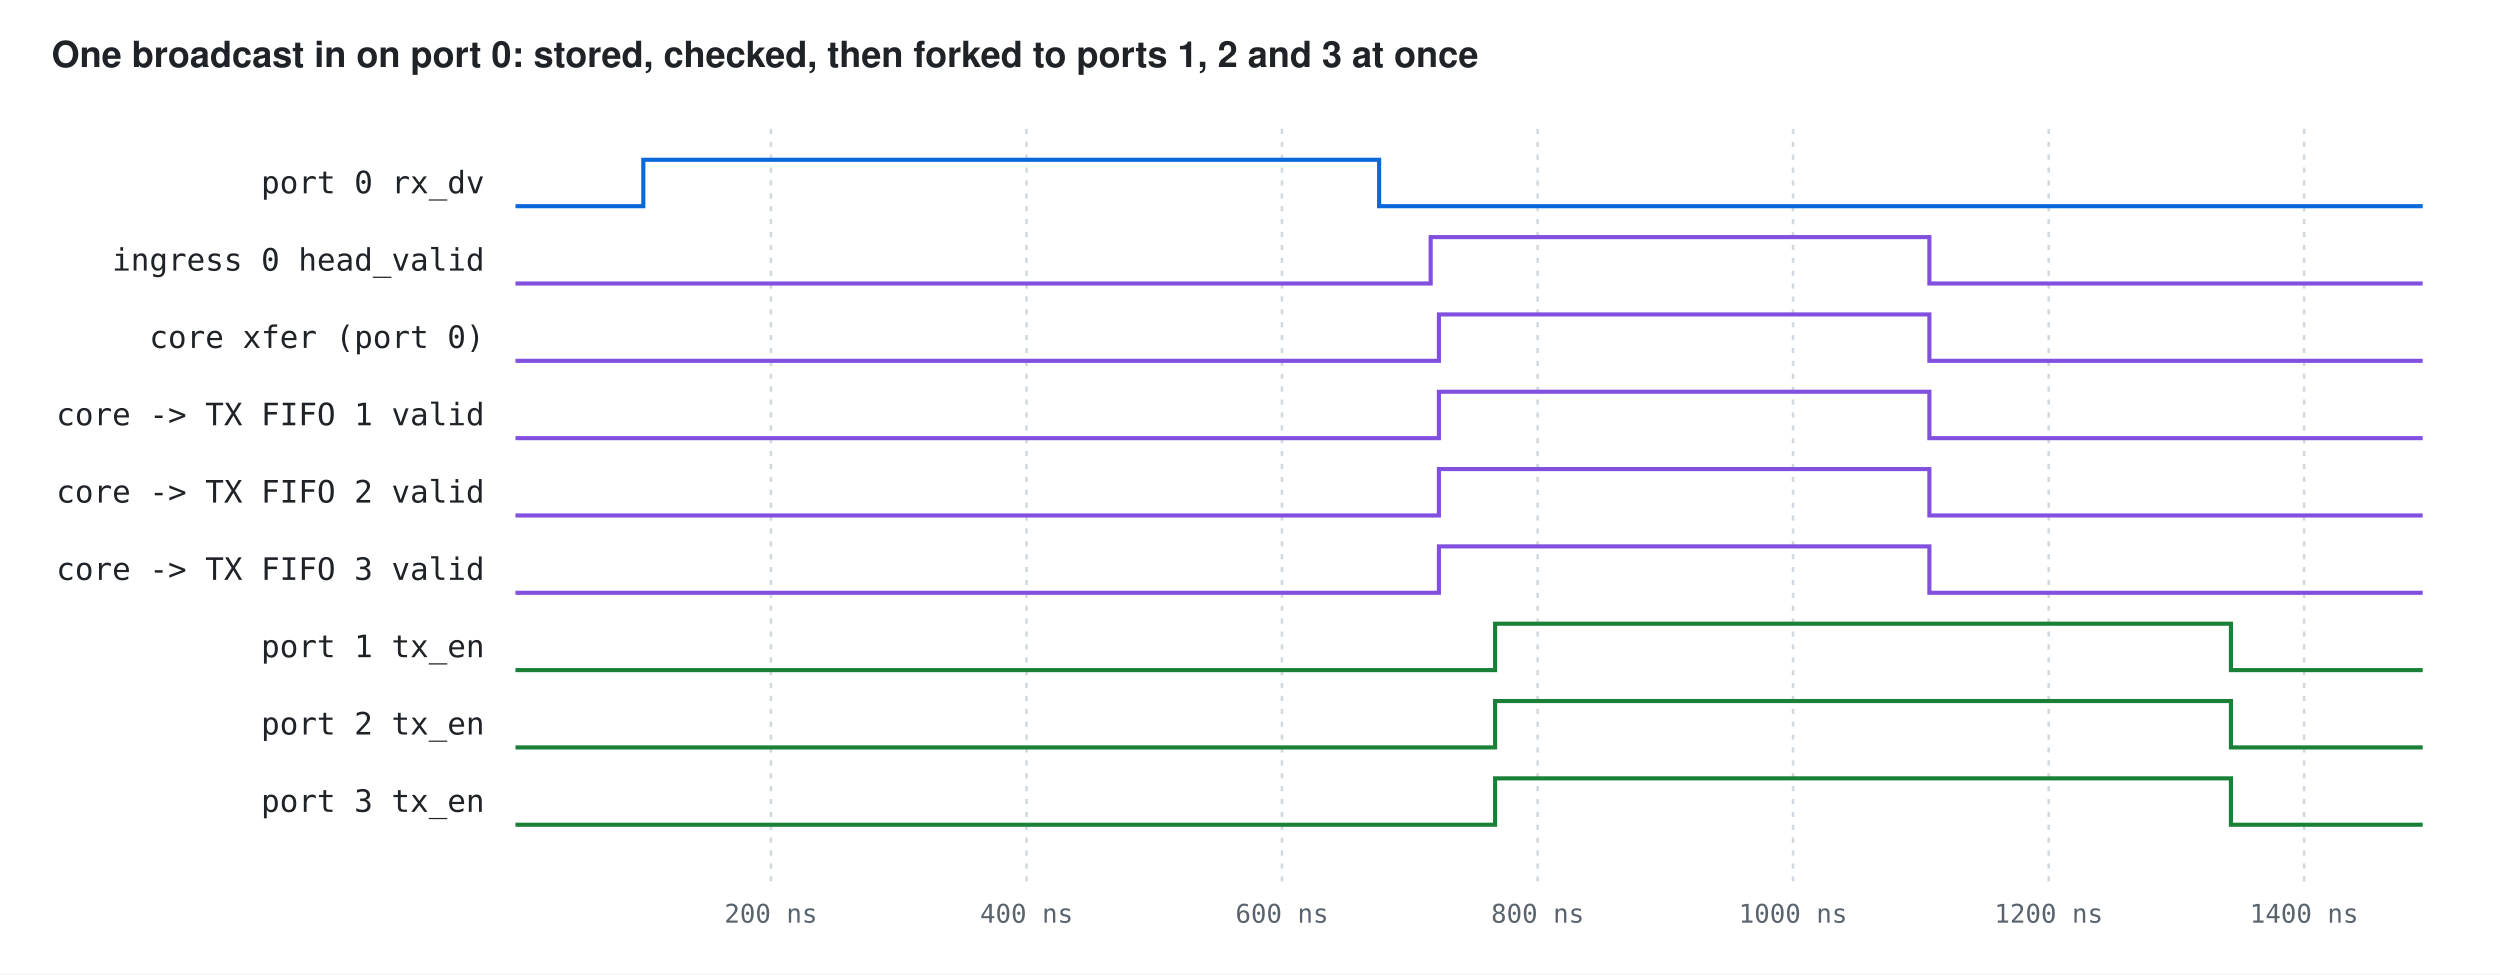
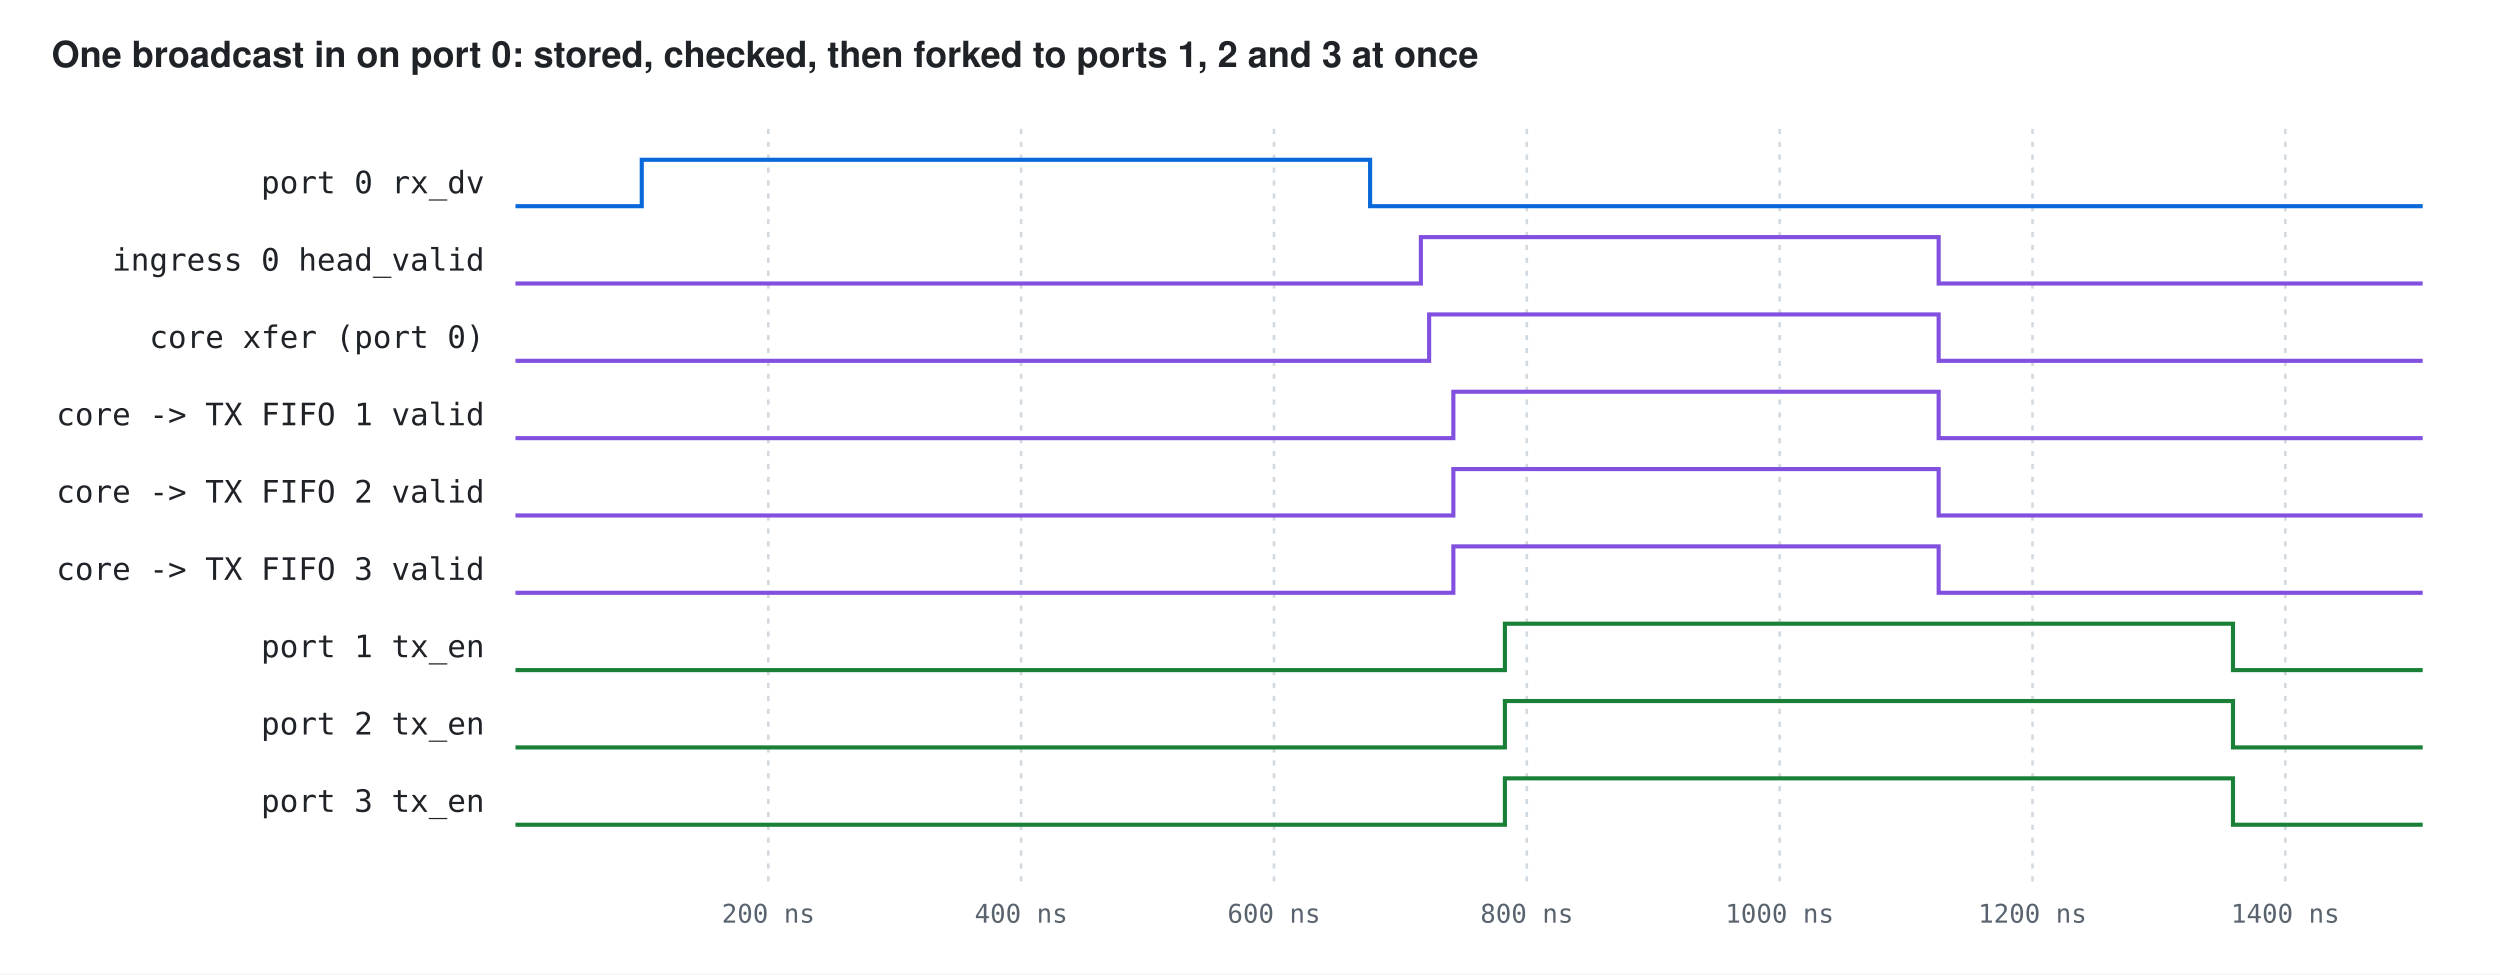
<svg xmlns="http://www.w3.org/2000/svg" viewBox="0 0 970 378" font-family="ui-monospace, SFMono-Regular, Menlo, monospace" font-size="12">
  <rect width="970" height="378" fill="#ffffff" />
  <text x="20" y="26" font-size="14" font-weight="600" fill="#1f2328" font-family="-apple-system, Segoe UI, Helvetica, Arial, sans-serif">One broadcast in on port 0: stored, checked, then forked to ports 1, 2 and 3 at once</text>
-   <line x1="299.1" x2="299.1" y1="50" y2="342" stroke="#d1d9e0" stroke-dasharray="2 3" />
-   <text x="299.1" y="358" text-anchor="middle" fill="#59636e" font-size="10">200 ns</text>
-   <line x1="398.3" x2="398.3" y1="50" y2="342" stroke="#d1d9e0" stroke-dasharray="2 3" />
-   <text x="398.3" y="358" text-anchor="middle" fill="#59636e" font-size="10">400 ns</text>
-   <line x1="497.4" x2="497.4" y1="50" y2="342" stroke="#d1d9e0" stroke-dasharray="2 3" />
-   <text x="497.4" y="358" text-anchor="middle" fill="#59636e" font-size="10">600 ns</text>
-   <line x1="596.6" x2="596.6" y1="50" y2="342" stroke="#d1d9e0" stroke-dasharray="2 3" />
-   <text x="596.6" y="358" text-anchor="middle" fill="#59636e" font-size="10">800 ns</text>
-   <line x1="695.7" x2="695.7" y1="50" y2="342" stroke="#d1d9e0" stroke-dasharray="2 3" />
-   <text x="695.7" y="358" text-anchor="middle" fill="#59636e" font-size="10">1000 ns</text>
-   <line x1="794.9" x2="794.9" y1="50" y2="342" stroke="#d1d9e0" stroke-dasharray="2 3" />
-   <text x="794.9" y="358" text-anchor="middle" fill="#59636e" font-size="10">1200 ns</text>
-   <line x1="894.0" x2="894.0" y1="50" y2="342" stroke="#d1d9e0" stroke-dasharray="2 3" />
-   <text x="894.0" y="358" text-anchor="middle" fill="#59636e" font-size="10">1400 ns</text>
+   <line x1="298.1" x2="298.1" y1="50" y2="342" stroke="#d1d9e0" stroke-dasharray="2 3" />
+   <text x="298.1" y="358" text-anchor="middle" fill="#59636e" font-size="10">200 ns</text>
+   <line x1="396.2" x2="396.2" y1="50" y2="342" stroke="#d1d9e0" stroke-dasharray="2 3" />
+   <text x="396.2" y="358" text-anchor="middle" fill="#59636e" font-size="10">400 ns</text>
+   <line x1="494.3" x2="494.3" y1="50" y2="342" stroke="#d1d9e0" stroke-dasharray="2 3" />
+   <text x="494.3" y="358" text-anchor="middle" fill="#59636e" font-size="10">600 ns</text>
+   <line x1="592.4" x2="592.4" y1="50" y2="342" stroke="#d1d9e0" stroke-dasharray="2 3" />
+   <text x="592.4" y="358" text-anchor="middle" fill="#59636e" font-size="10">800 ns</text>
+   <line x1="690.5" x2="690.5" y1="50" y2="342" stroke="#d1d9e0" stroke-dasharray="2 3" />
+   <text x="690.5" y="358" text-anchor="middle" fill="#59636e" font-size="10">1000 ns</text>
+   <line x1="788.6" x2="788.6" y1="50" y2="342" stroke="#d1d9e0" stroke-dasharray="2 3" />
+   <text x="788.6" y="358" text-anchor="middle" fill="#59636e" font-size="10">1200 ns</text>
+   <line x1="886.7" x2="886.7" y1="50" y2="342" stroke="#d1d9e0" stroke-dasharray="2 3" />
+   <text x="886.7" y="358" text-anchor="middle" fill="#59636e" font-size="10">1400 ns</text>
  <text x="188" y="75.0" text-anchor="end" fill="#1f2328">port 0  rx_dv</text>
-   <path d="M200.0 80 H249.6 V62 H535.1 V80 H940.0" fill="none" stroke="#0969da" stroke-width="1.6" />
+   <path d="M200.0 80 H249.0 V62 H531.6 V80 H940.0" fill="none" stroke="#0969da" stroke-width="1.6" />
  <text x="188" y="105.0" text-anchor="end" fill="#1f2328">ingress 0 head_valid</text>
-   <path d="M200.0 110 H555.1 V92 H748.6 V110 H940.0" fill="none" stroke="#8250df" stroke-width="1.6" />
+   <path d="M200.0 110 H551.3 V92 H752.2 V110 H940.0" fill="none" stroke="#8250df" stroke-width="1.6" />
  <text x="188" y="135.0" text-anchor="end" fill="#1f2328">core xfer (port 0)</text>
-   <path d="M200.0 140 H558.3 V122 H748.6 V140 H940.0" fill="none" stroke="#8250df" stroke-width="1.6" />
+   <path d="M200.0 140 H554.5 V122 H752.2 V140 H940.0" fill="none" stroke="#8250df" stroke-width="1.6" />
  <text x="188" y="165.0" text-anchor="end" fill="#1f2328">core -&gt; TX FIFO 1 valid</text>
-   <path d="M200.0 170 H558.3 V152 H748.6 V170 H940.0" fill="none" stroke="#8250df" stroke-width="1.6" />
+   <path d="M200.0 170 H563.9 V152 H752.2 V170 H940.0" fill="none" stroke="#8250df" stroke-width="1.6" />
  <text x="188" y="195.0" text-anchor="end" fill="#1f2328">core -&gt; TX FIFO 2 valid</text>
-   <path d="M200.0 200 H558.3 V182 H748.6 V200 H940.0" fill="none" stroke="#8250df" stroke-width="1.6" />
+   <path d="M200.0 200 H563.9 V182 H752.2 V200 H940.0" fill="none" stroke="#8250df" stroke-width="1.6" />
  <text x="188" y="225.0" text-anchor="end" fill="#1f2328">core -&gt; TX FIFO 3 valid</text>
-   <path d="M200.0 230 H558.3 V212 H748.6 V230 H940.0" fill="none" stroke="#8250df" stroke-width="1.6" />
+   <path d="M200.0 230 H563.9 V212 H752.2 V230 H940.0" fill="none" stroke="#8250df" stroke-width="1.6" />
  <text x="188" y="255.0" text-anchor="end" fill="#1f2328">port 1  tx_en</text>
-   <path d="M200.0 260 H580.1 V242 H865.6 V260 H940.0" fill="none" stroke="#1a7f37" stroke-width="1.6" />
+   <path d="M200.0 260 H583.9 V242 H866.4 V260 H940.0" fill="none" stroke="#1a7f37" stroke-width="1.6" />
  <text x="188" y="285.0" text-anchor="end" fill="#1f2328">port 2  tx_en</text>
-   <path d="M200.0 290 H580.1 V272 H865.6 V290 H940.0" fill="none" stroke="#1a7f37" stroke-width="1.6" />
+   <path d="M200.0 290 H583.9 V272 H866.4 V290 H940.0" fill="none" stroke="#1a7f37" stroke-width="1.6" />
  <text x="188" y="315.0" text-anchor="end" fill="#1f2328">port 3  tx_en</text>
-   <path d="M200.0 320 H580.1 V302 H865.6 V320 H940.0" fill="none" stroke="#1a7f37" stroke-width="1.6" />
+   <path d="M200.0 320 H583.9 V302 H866.4 V320 H940.0" fill="none" stroke="#1a7f37" stroke-width="1.6" />
</svg>
